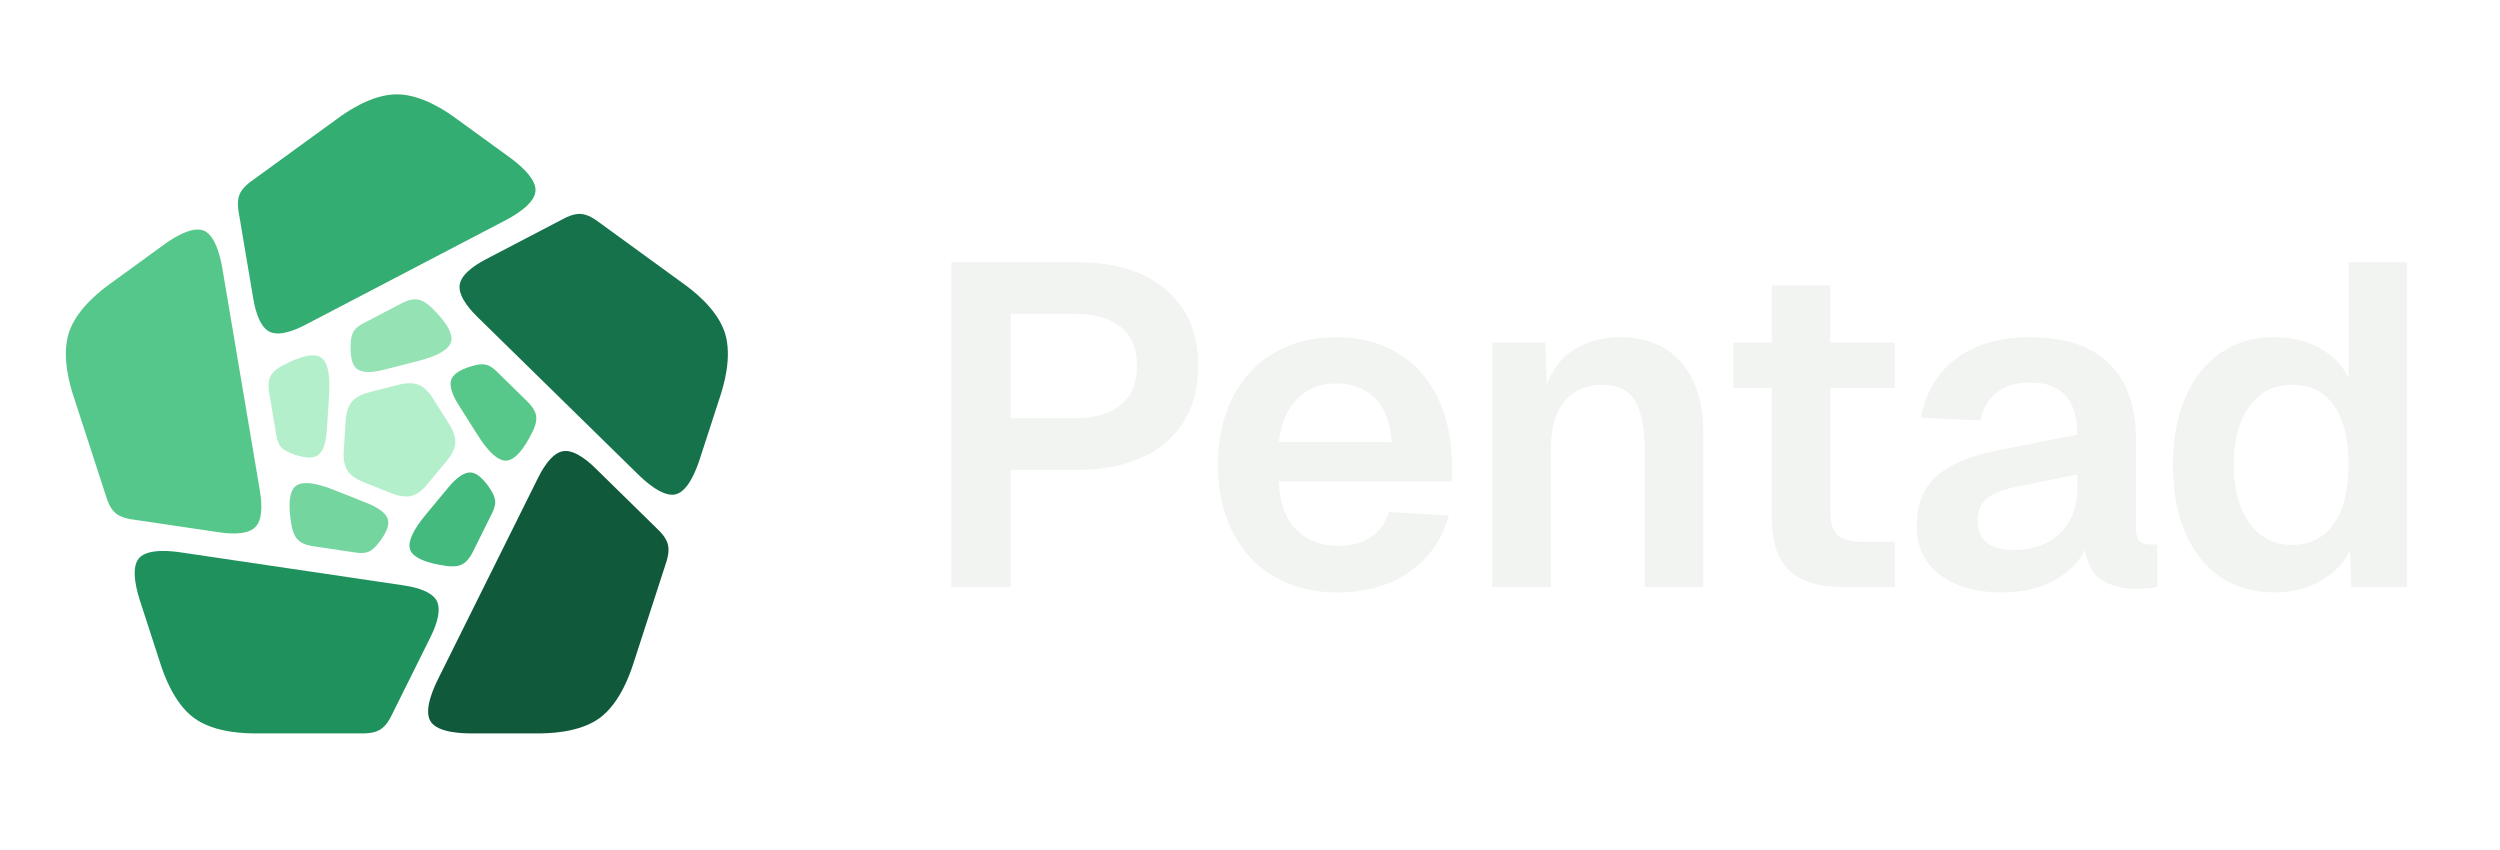
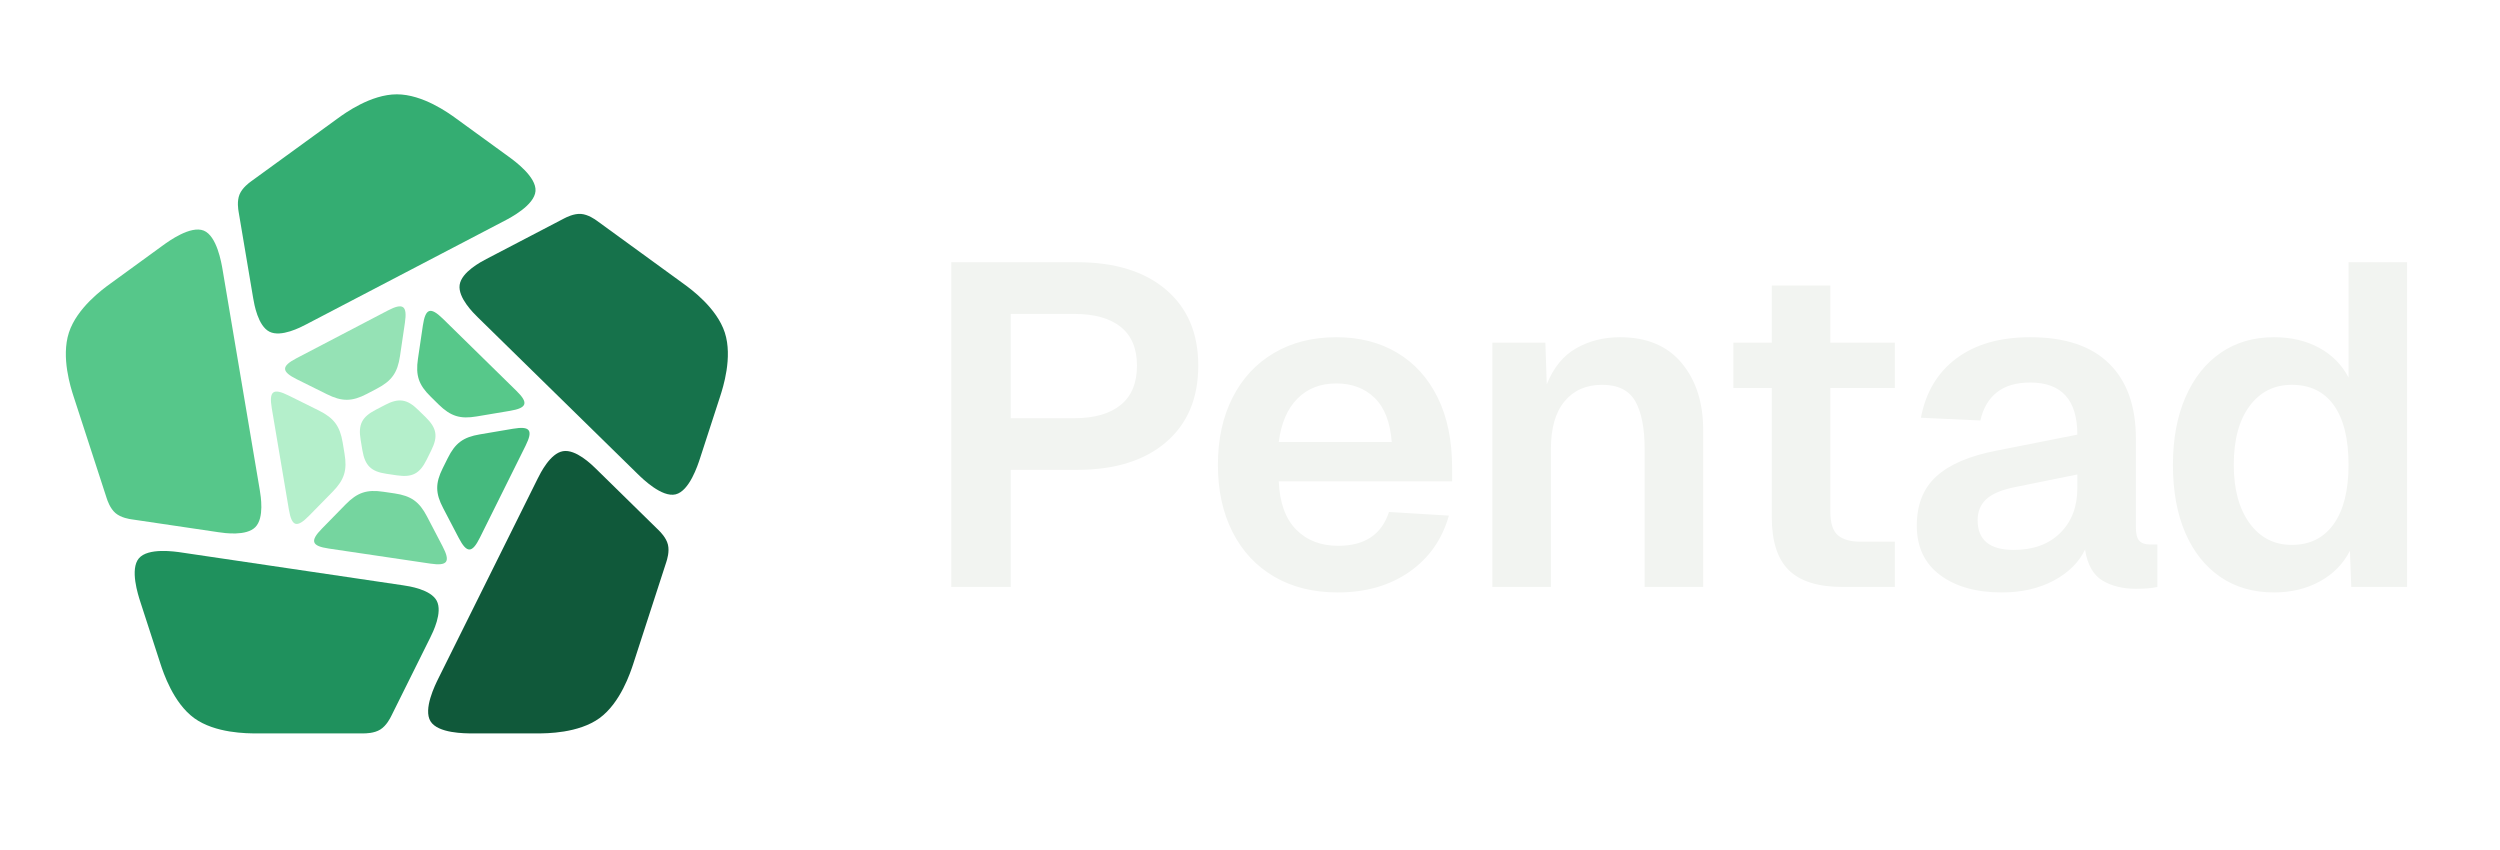
<svg xmlns="http://www.w3.org/2000/svg" viewBox="0 0 492.71 167.36" width="492.71" height="167.36" role="img" aria-label="Pentad">
  <path fill="#16724B" d="M111.18 43.05C111.59 42.84 113.08 42.06 114.5 42.16C115.93 42.27 117.29 43.25 117.66 43.52L134.74 55.94C136.14 56.95 141.26 60.67 142.85 65.55C144.43 70.42 142.47 76.44 141.94 78.09L137.96 90.34C137.51 91.72 135.87 96.76 133.16 97.43C130.45 98.09 126.66 94.38 125.63 93.37L94.17 62.54C93.32 61.71 90.22 58.66 90.59 56.14C90.96 53.61 94.82 51.59 95.87 51.04Z" />
  <path fill="#10593A" d="M129.77 104.46C130.1 104.78 131.3 105.95 131.64 107.34C131.98 108.73 131.46 110.33 131.32 110.76L124.8 130.85C124.26 132.49 122.3 138.51 118.16 141.53C114.01 144.54 107.68 144.54 105.95 144.54L93.07 144.54C91.62 144.54 86.32 144.54 84.85 142.16C83.38 139.79 85.74 135.04 86.38 133.74L105.98 94.3C106.51 93.24 108.44 89.34 110.96 88.92C113.48 88.49 116.59 91.54 117.44 92.37Z" />
  <path fill="#1F915D" d="M77.11 141.12C76.91 141.53 76.16 143.03 74.95 143.78C73.73 144.54 72.05 144.54 71.59 144.54L50.48 144.54C48.75 144.54 42.42 144.54 38.27 141.53C34.13 138.51 32.17 132.49 31.63 130.85L27.65 118.59C27.21 117.22 25.57 112.17 27.37 110.04C29.17 107.91 34.42 108.68 35.85 108.9L79.42 115.35C80.59 115.52 84.9 116.16 86.08 118.42C87.26 120.69 85.33 124.59 84.8 125.65Z" />
  <path fill="#56C78A" d="M25.98 102.36C25.52 102.3 23.86 102.05 22.77 101.13C21.68 100.2 21.16 98.61 21.02 98.17L14.49 78.09C13.96 76.44 12 70.42 13.58 65.55C15.17 60.67 20.29 56.95 21.69 55.94L32.11 48.36C33.28 47.51 37.57 44.4 40.16 45.45C42.74 46.51 43.63 51.74 43.87 53.16L51.2 96.59C51.39 97.76 52.12 102.05 50.33 103.88C48.54 105.7 44.24 105.07 43.06 104.89Z" />
  <path fill="#34AD72" d="M47.03 41.75C46.95 41.3 46.67 39.64 47.21 38.32C47.76 37 49.11 36.01 49.49 35.74L66.57 23.33C67.97 22.31 73.09 18.59 78.21 18.59C83.34 18.59 88.46 22.31 89.86 23.33L100.28 30.9C101.45 31.75 105.74 34.87 105.54 37.65C105.33 40.44 100.63 42.9 99.35 43.56L60.31 63.95C59.26 64.5 55.4 66.52 53.12 65.38C50.83 64.24 50.1 59.95 49.9 58.78Z" />
-   <path fill="#57C88A" d="M93.59 72C93.88 71.92 94.95 71.65 95.88 71.9C96.81 72.15 97.59 72.92 97.81 73.13L103.94 79.14C104.26 79.46 105.44 80.61 105.66 81.92C105.88 83.23 105.15 84.7 104.95 85.1L104.94 85.11C104.35 86.3 102.18 90.67 99.79 90.79C97.4 90.91 94.8 86.79 94.09 85.67L90.44 79.89C89.97 79.16 88.27 76.47 88.97 74.74C89.66 73 92.74 72.21 93.58 72Z" />
-   <path fill="#45BA7E" d="M96.8 96.67C96.97 96.93 97.55 97.86 97.6 98.82C97.65 99.78 97.16 100.77 97.03 101.04L93.21 108.73C93.01 109.13 92.28 110.6 91.1 111.22C89.92 111.83 88.3 111.59 87.85 111.52L87.84 111.52C86.52 111.33 81.7 110.61 80.85 108.38C79.99 106.15 83.11 102.4 83.96 101.37L88.32 96.12C88.87 95.45 90.9 93 92.77 93.12C94.64 93.24 96.34 95.93 96.8 96.66Z" />
-   <path fill="#75D59F" d="M74.33 107.36C74.14 107.59 73.43 108.44 72.54 108.78C71.64 109.12 70.55 108.96 70.25 108.92L61.75 107.66C61.31 107.59 59.68 107.35 58.74 106.42C57.79 105.49 57.51 103.87 57.44 103.43L57.44 103.42C57.21 102.11 56.4 97.3 58.26 95.8C60.12 94.29 64.65 96.1 65.89 96.59L72.24 99.11C73.04 99.43 76 100.61 76.46 102.42C76.92 104.23 74.89 106.68 74.34 107.35Z" />
-   <path fill="#B4EFCB" d="M57.22 89.28C56.94 89.17 55.92 88.76 55.32 88.02C54.71 87.27 54.53 86.18 54.48 85.88L53.05 77.41C52.97 76.97 52.7 75.35 53.29 74.16C53.88 72.97 55.34 72.21 55.74 72.01L55.75 72C56.93 71.38 61.25 69.13 63.25 70.43C65.26 71.73 64.94 76.6 64.86 77.93L64.42 84.74C64.36 85.61 64.15 88.78 62.57 89.78C60.99 90.78 58.04 89.61 57.23 89.29Z" />
-   <path fill="#95E2B5" d="M69.13 67.43C69.15 67.13 69.22 66.03 69.74 65.22C70.27 64.42 71.24 63.91 71.51 63.77L79.12 59.79C79.52 59.58 80.98 58.82 82.29 59.02C83.6 59.21 84.78 60.36 85.1 60.67L85.11 60.68C86.06 61.62 89.54 65.03 88.92 67.34C88.3 69.65 83.57 70.85 82.28 71.18L75.66 72.87C74.82 73.08 71.74 73.87 70.3 72.67C68.86 71.48 69.07 68.3 69.13 67.44Z" />
-   <path fill="#B4EFCB" d="M78.48 75.85C79.02 75.71 80.97 75.21 82.48 75.82C84 76.42 85.08 78.12 85.37 78.59L88.47 83.5C88.77 83.96 89.85 85.67 89.74 87.29C89.63 88.92 88.35 90.47 88 90.89L84.29 95.36C83.93 95.79 82.65 97.34 81.07 97.74C79.49 98.14 77.62 97.4 77.1 97.19L71.71 95.05C71.2 94.84 69.32 94.1 68.45 92.72C67.58 91.34 67.71 89.33 67.75 88.78L68.12 82.98C68.16 82.44 68.29 80.42 69.33 79.17C70.37 77.92 72.32 77.42 72.85 77.28Z" />
+   <path fill="#57C88A" d="M82.37 70.72L83.34 64.15C83.85 60.75 84.83 60.42 87.29 62.82L101.75 77C104.21 79.4 103.9 80.4 100.51 80.97L93.96 82.07C90.7 82.63 88.82 82.04 86.45 79.72L84.88 78.17C82.51 75.86 81.89 73.99 82.37 70.72Z" />
+   <path fill="#45BA7E" d="M94.56 85.61L101.1 84.5C104.49 83.93 105.11 84.77 103.58 87.85L94.57 105.98C93.04 109.06 92 109.07 90.41 106.02L87.34 100.14C85.8 97.21 85.78 95.24 87.26 92.27L88.24 90.3C89.71 87.33 91.29 86.16 94.56 85.61Z" />
+   <path fill="#75D59F" d="M84.16 101.8L87.23 107.68C88.82 110.73 88.22 111.58 84.82 111.08L64.79 108.11C61.39 107.61 61.05 106.62 63.46 104.17L68.11 99.42C70.43 97.06 72.29 96.43 75.56 96.92L77.75 97.24C81.02 97.73 82.63 98.86 84.16 101.8Z" />
+   <path fill="#B4EFCB" d="M65.55 96.92L60.9 101.66C58.49 104.11 57.5 103.8 56.93 100.41L53.56 80.44C52.99 77.05 53.83 76.43 56.9 77.96L62.85 80.91C65.81 82.39 66.99 83.97 67.54 87.23L67.9 89.41C68.45 92.67 67.87 94.55 65.55 96.92Z" />
+   <path fill="#95E2B5" d="M64.44 77.7L58.5 74.75C55.42 73.22 55.41 72.18 58.46 70.59L76.41 61.21C79.45 59.62 80.3 60.23 79.8 63.63L78.83 70.19C78.34 73.47 77.2 75.07 74.27 76.6L72.31 77.63C69.38 79.16 67.41 79.18 64.44 77.7Z" />
+   <path fill="#B4EFCB" d="M82.42 80.79L83.89 82.22C86.09 84.38 86.36 86.02 84.99 88.77L84.08 90.61C82.71 93.37 81.24 94.13 78.2 93.68L76.17 93.38C73.12 92.93 71.94 91.77 71.42 88.74L71.08 86.71C70.57 83.68 71.31 82.19 74.04 80.77L75.86 79.82C78.58 78.39 80.23 78.63 82.42 80.79Z" />
  <path fill="#F2F4F1" d="M187.48 115.68V51.68H212.27Q223.45 51.68 229.8 57.09Q236.16 62.5 236.16 72.05Q236.16 81.7 229.8 87.15Q223.45 92.6 212.27 92.6H199.2V115.68ZM199.2 82.42H211.73Q217.68 82.42 220.88 79.8Q224.08 77.19 224.08 72.05Q224.08 67 220.88 64.43Q217.68 61.87 211.73 61.87H199.2ZM263.65 116.76Q256.44 116.76 251.12 113.65Q245.8 110.54 242.92 104.86Q240.03 99.18 240.03 91.61Q240.03 84.04 242.92 78.36Q245.8 72.68 251.08 69.57Q256.35 66.46 263.38 66.46Q270.23 66.46 275.37 69.53Q280.51 72.59 283.35 78.36Q286.19 84.13 286.19 92.24V94.86H252.02Q252.29 101.17 255.45 104.37Q258.6 107.57 263.74 107.57Q271.58 107.57 273.75 100.9L285.55 101.62Q283.57 108.65 277.76 112.71Q271.94 116.76 263.65 116.76ZM252.02 87.11H274.29Q273.84 81.25 270.91 78.41Q267.98 75.57 263.38 75.57Q258.69 75.57 255.72 78.54Q252.74 81.52 252.02 87.11ZM294.12 115.68V67.54H304.57L304.84 75.75Q306.83 70.79 310.66 68.63Q314.49 66.46 319.27 66.46Q327.2 66.46 331.44 71.56Q335.67 76.65 335.67 84.76V115.68H324.13V88.46Q324.13 82.33 322.29 79.08Q320.44 75.84 315.75 75.84Q311.06 75.84 308.36 79.08Q305.66 82.33 305.66 88.46V115.68ZM363.17 115.68Q355.95 115.68 352.57 112.39Q349.19 109.1 349.19 101.89V76.47H341.62V67.54H349.19V56.28H360.73V67.54H373.44V76.47H360.73V100.81Q360.73 104.23 362.22 105.49Q363.71 106.76 366.68 106.76H373.44V115.68ZM394.53 116.76Q386.96 116.76 382.37 113.34Q377.77 109.91 377.77 103.6Q377.77 97.38 381.64 93.87Q385.52 90.35 393.45 88.82L409.41 85.66Q409.41 75.39 400.12 75.39Q395.98 75.39 393.54 77.33Q391.11 79.26 390.3 82.87L378.58 82.33Q380.02 74.76 385.61 70.61Q391.2 66.46 400.12 66.46Q410.4 66.46 415.67 71.65Q420.95 76.83 420.95 86.47V103.96Q420.95 105.85 421.62 106.58Q422.3 107.3 423.65 107.3H425.18V115.68Q423.65 116.04 420.95 116.04Q417.07 116.04 414.37 114.42Q411.66 112.8 410.94 108.38V108.29Q409.14 112.07 404.77 114.42Q400.39 116.76 394.53 116.76ZM396.88 108.38Q402.65 108.38 406.03 105.04Q409.41 101.71 409.41 96.21V93.51L396.97 96.03Q393.09 96.84 391.42 98.42Q389.76 100 389.76 102.52Q389.76 108.38 396.88 108.38ZM448.17 116.76Q442.04 116.76 437.58 113.7Q433.12 110.63 430.68 105Q428.25 99.36 428.25 91.61Q428.25 83.95 430.73 78.27Q433.21 72.59 437.67 69.53Q442.13 66.46 448.17 66.46Q453.22 66.46 457.05 68.54Q460.88 70.61 462.86 74.4V51.68H474.4V115.68H463.4L463.13 108.56Q461.15 112.43 457.18 114.6Q453.22 116.76 448.17 116.76ZM451.68 107.39Q457 107.39 459.93 103.29Q462.86 99.18 462.86 91.61Q462.86 83.95 459.98 79.89Q457.09 75.84 451.68 75.84Q446.46 75.84 443.35 80.03Q440.24 84.22 440.24 91.61Q440.24 98.82 443.35 103.11Q446.46 107.39 451.68 107.39Z" />
</svg>
